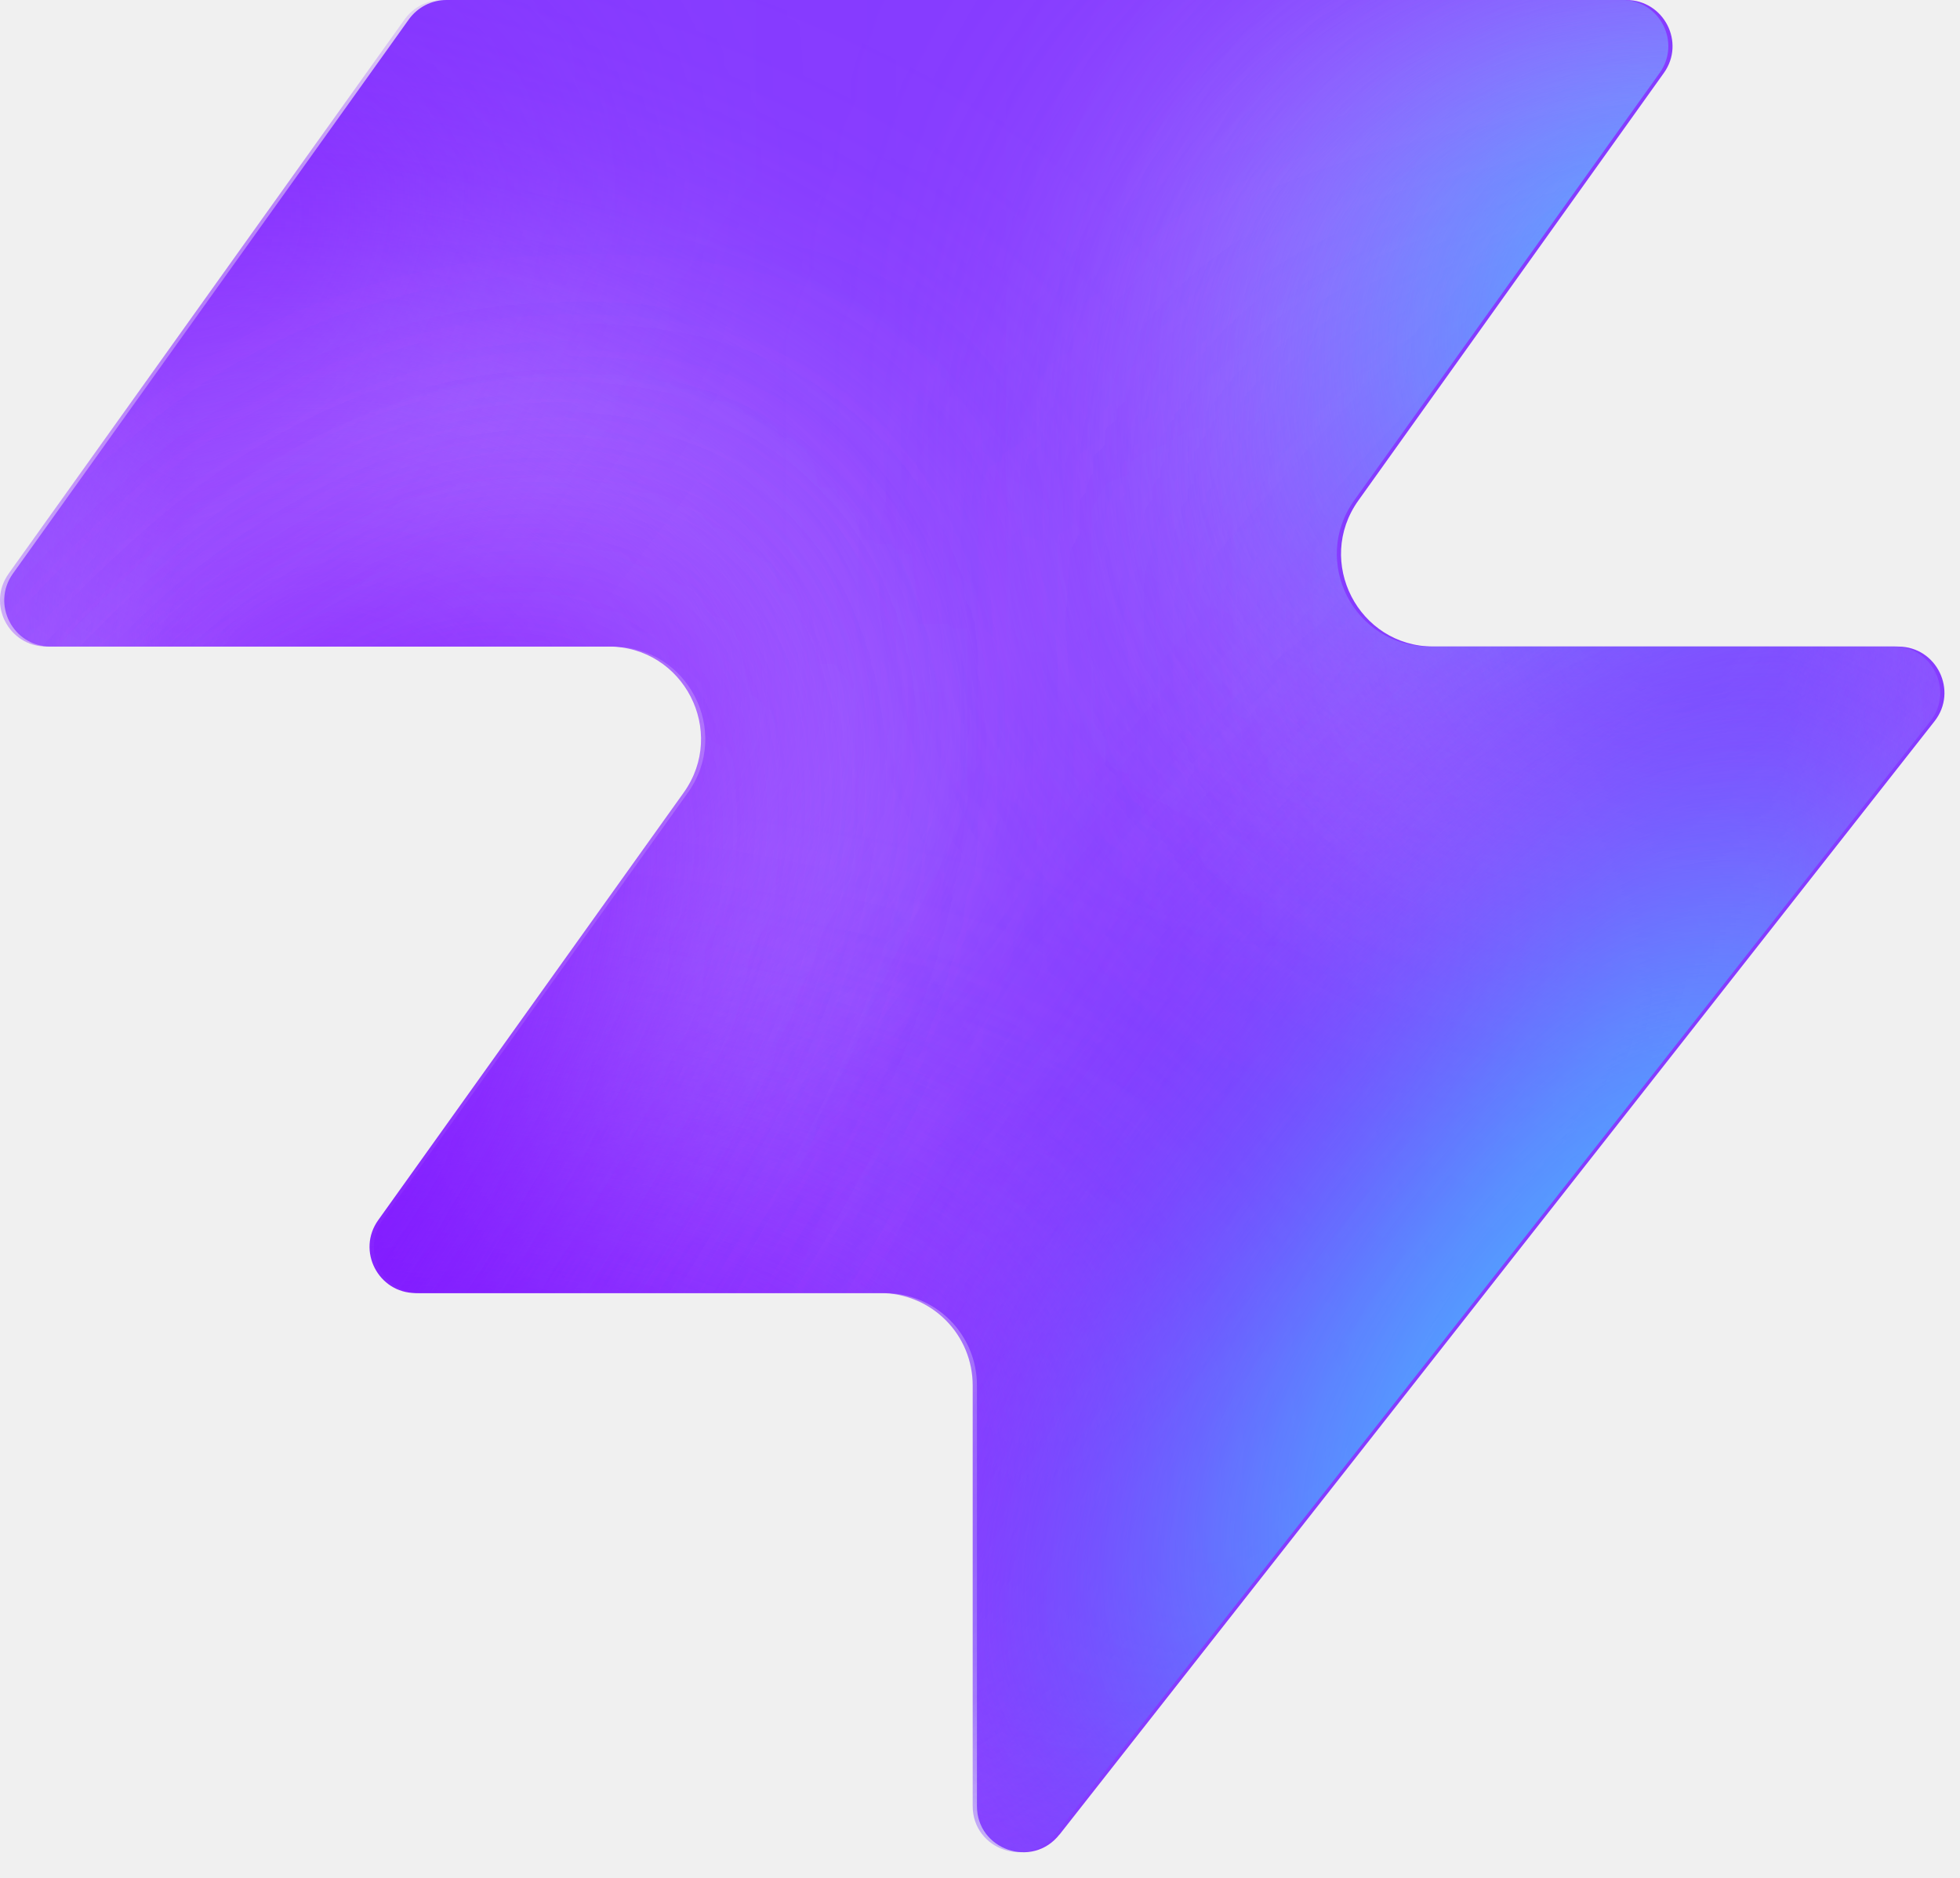
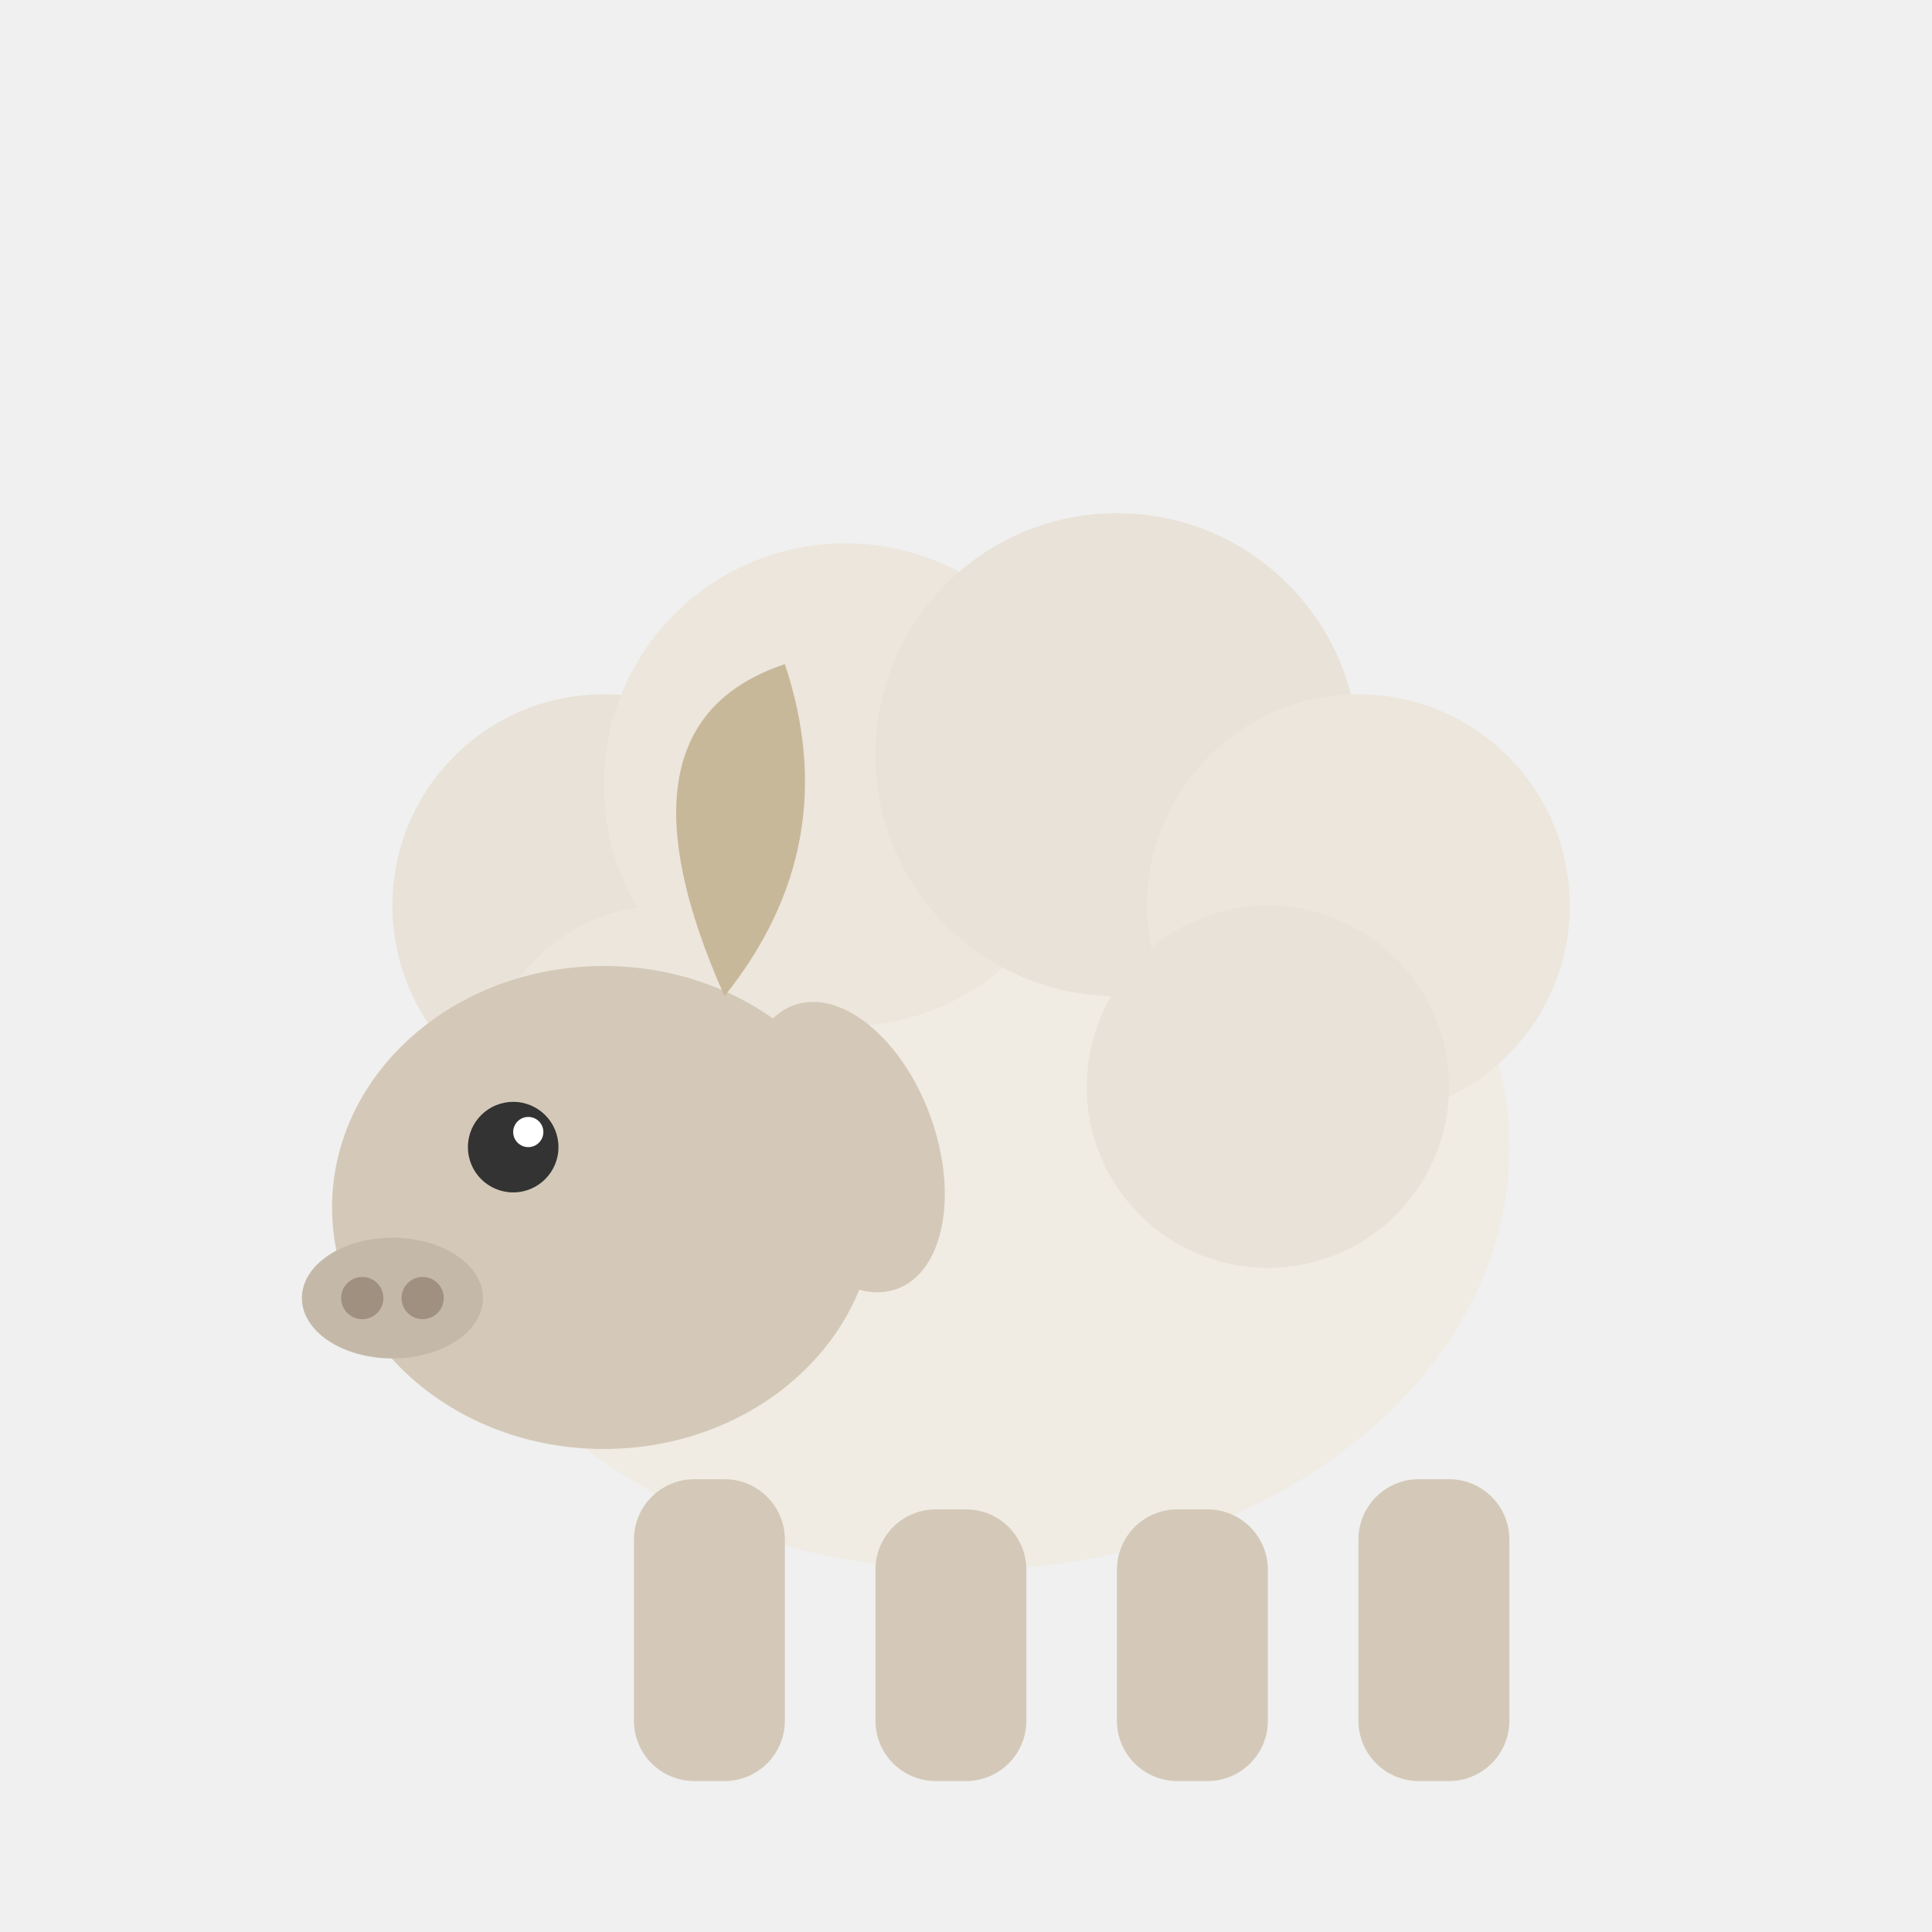
- <svg xmlns="http://www.w3.org/2000/svg" width="48" height="46" fill="none" viewBox="0 0 48 46">
-   <path fill="#863bff" d="M25.946 44.938c-.664.845-2.021.375-2.021-.698V33.937a2.26 2.26 0 0 0-2.262-2.262H10.287c-.92 0-1.456-1.04-.92-1.788l7.48-10.471c1.07-1.497 0-3.578-1.842-3.578H1.237c-.92 0-1.456-1.04-.92-1.788L10.013.474c.214-.297.556-.474.92-.474h28.894c.92 0 1.456 1.04.92 1.788l-7.48 10.471c-1.07 1.498 0 3.579 1.842 3.579h11.377c.943 0 1.473 1.088.89 1.83L25.947 44.94z" style="fill:#863bff;fill:color(display-p3 .525 .23 1);fill-opacity:1" />
-   <mask id="a" width="48" height="46" x="0" y="0" maskUnits="userSpaceOnUse" style="mask-type:alpha">
-     <path fill="#000" d="M25.842 44.938c-.664.844-2.021.375-2.021-.698V33.937a2.26 2.26 0 0 0-2.262-2.262H10.183c-.92 0-1.456-1.04-.92-1.788l7.48-10.471c1.07-1.498 0-3.579-1.842-3.579H1.133c-.92 0-1.456-1.04-.92-1.787L9.91.473c.214-.297.556-.474.92-.474h28.894c.92 0 1.456 1.04.92 1.788l-7.48 10.471c-1.07 1.498 0 3.578 1.842 3.578h11.377c.943 0 1.473 1.088.89 1.832L25.843 44.94z" style="fill:#000;fill-opacity:1" />
-   </mask>
-   <g mask="url(#a)">
-     <g filter="url(#b)">
-       <ellipse cx="5.508" cy="14.704" fill="#ede6ff" rx="5.508" ry="14.704" style="fill:#ede6ff;fill:color(display-p3 .927 .903 1);fill-opacity:1" transform="matrix(.00324 1 1 -.00324 -4.47 31.516)" />
-     </g>
-     <g filter="url(#c)">
-       <ellipse cx="10.399" cy="29.851" fill="#ede6ff" rx="10.399" ry="29.851" style="fill:#ede6ff;fill:color(display-p3 .927 .903 1);fill-opacity:1" transform="matrix(.00324 1 1 -.00324 -39.328 7.883)" />
-     </g>
-     <g filter="url(#d)">
-       <ellipse cx="5.508" cy="30.487" fill="#7e14ff" rx="5.508" ry="30.487" style="fill:#7e14ff;fill:color(display-p3 .492 .077 1);fill-opacity:1" transform="rotate(89.814 -25.913 -14.639)scale(1 -1)" />
-     </g>
-     <g filter="url(#e)">
-       <ellipse cx="5.508" cy="30.599" fill="#7e14ff" rx="5.508" ry="30.599" style="fill:#7e14ff;fill:color(display-p3 .492 .077 1);fill-opacity:1" transform="rotate(89.814 -32.644 -3.334)scale(1 -1)" />
-     </g>
-     <g filter="url(#f)">
-       <ellipse cx="5.508" cy="30.599" fill="#7e14ff" rx="5.508" ry="30.599" style="fill:#7e14ff;fill:color(display-p3 .492 .077 1);fill-opacity:1" transform="matrix(.00324 1 1 -.00324 -34.34 30.47)" />
-     </g>
-     <g filter="url(#g)">
-       <ellipse cx="14.072" cy="22.078" fill="#ede6ff" rx="14.072" ry="22.078" style="fill:#ede6ff;fill:color(display-p3 .927 .903 1);fill-opacity:1" transform="rotate(93.35 24.506 48.493)scale(-1 1)" />
-     </g>
-     <g filter="url(#h)">
-       <ellipse cx="3.47" cy="21.501" fill="#7e14ff" rx="3.47" ry="21.501" style="fill:#7e14ff;fill:color(display-p3 .492 .077 1);fill-opacity:1" transform="rotate(89.009 28.708 47.59)scale(-1 1)" />
-     </g>
-     <g filter="url(#i)">
-       <ellipse cx="3.47" cy="21.501" fill="#7e14ff" rx="3.47" ry="21.501" style="fill:#7e14ff;fill:color(display-p3 .492 .077 1);fill-opacity:1" transform="rotate(89.009 28.708 47.59)scale(-1 1)" />
-     </g>
-     <g filter="url(#j)">
-       <ellipse cx=".387" cy="8.972" fill="#7e14ff" rx="4.407" ry="29.108" style="fill:#7e14ff;fill:color(display-p3 .492 .077 1);fill-opacity:1" transform="rotate(39.51 .387 8.972)" />
-     </g>
-     <g filter="url(#k)">
-       <ellipse cx="47.523" cy="-6.092" fill="#7e14ff" rx="4.407" ry="29.108" style="fill:#7e14ff;fill:color(display-p3 .492 .077 1);fill-opacity:1" transform="rotate(37.892 47.523 -6.092)" />
-     </g>
-     <g filter="url(#l)">
-       <ellipse cx="41.412" cy="6.333" fill="#47bfff" rx="5.971" ry="9.665" style="fill:#47bfff;fill:color(display-p3 .28 .748 1);fill-opacity:1" transform="rotate(37.892 41.412 6.333)" />
-     </g>
-     <g filter="url(#m)">
-       <ellipse cx="-1.879" cy="38.332" fill="#7e14ff" rx="4.407" ry="29.108" style="fill:#7e14ff;fill:color(display-p3 .492 .077 1);fill-opacity:1" transform="rotate(37.892 -1.88 38.332)" />
-     </g>
-     <g filter="url(#n)">
-       <ellipse cx="-1.879" cy="38.332" fill="#7e14ff" rx="4.407" ry="29.108" style="fill:#7e14ff;fill:color(display-p3 .492 .077 1);fill-opacity:1" transform="rotate(37.892 -1.88 38.332)" />
-     </g>
-     <g filter="url(#o)">
-       <ellipse cx="35.651" cy="29.907" fill="#7e14ff" rx="4.407" ry="29.108" style="fill:#7e14ff;fill:color(display-p3 .492 .077 1);fill-opacity:1" transform="rotate(37.892 35.651 29.907)" />
-     </g>
-     <g filter="url(#p)">
-       <ellipse cx="38.418" cy="32.4" fill="#47bfff" rx="5.971" ry="15.297" style="fill:#47bfff;fill:color(display-p3 .28 .748 1);fill-opacity:1" transform="rotate(37.892 38.418 32.4)" />
-     </g>
-   </g>
-   <defs>
-     <filter id="b" width="60.045" height="41.654" x="-19.77" y="16.149" color-interpolation-filters="sRGB" filterUnits="userSpaceOnUse">
-       <feFlood flood-opacity="0" result="BackgroundImageFix" />
-       <feBlend in="SourceGraphic" in2="BackgroundImageFix" result="shape" />
-       <feGaussianBlur result="effect1_foregroundBlur_2002_17158" stdDeviation="7.659" />
-     </filter>
-     <filter id="c" width="90.34" height="51.437" x="-54.613" y="-7.533" color-interpolation-filters="sRGB" filterUnits="userSpaceOnUse">
-       <feFlood flood-opacity="0" result="BackgroundImageFix" />
-       <feBlend in="SourceGraphic" in2="BackgroundImageFix" result="shape" />
-       <feGaussianBlur result="effect1_foregroundBlur_2002_17158" stdDeviation="7.659" />
-     </filter>
-     <filter id="d" width="79.355" height="29.4" x="-49.64" y="2.03" color-interpolation-filters="sRGB" filterUnits="userSpaceOnUse">
-       <feFlood flood-opacity="0" result="BackgroundImageFix" />
-       <feBlend in="SourceGraphic" in2="BackgroundImageFix" result="shape" />
-       <feGaussianBlur result="effect1_foregroundBlur_2002_17158" stdDeviation="4.596" />
-     </filter>
-     <filter id="e" width="79.579" height="29.4" x="-45.045" y="20.029" color-interpolation-filters="sRGB" filterUnits="userSpaceOnUse">
-       <feFlood flood-opacity="0" result="BackgroundImageFix" />
-       <feBlend in="SourceGraphic" in2="BackgroundImageFix" result="shape" />
-       <feGaussianBlur result="effect1_foregroundBlur_2002_17158" stdDeviation="4.596" />
-     </filter>
-     <filter id="f" width="79.579" height="29.4" x="-43.513" y="21.178" color-interpolation-filters="sRGB" filterUnits="userSpaceOnUse">
-       <feFlood flood-opacity="0" result="BackgroundImageFix" />
-       <feBlend in="SourceGraphic" in2="BackgroundImageFix" result="shape" />
-       <feGaussianBlur result="effect1_foregroundBlur_2002_17158" stdDeviation="4.596" />
-     </filter>
-     <filter id="g" width="74.749" height="58.852" x="15.756" y="-17.901" color-interpolation-filters="sRGB" filterUnits="userSpaceOnUse">
-       <feFlood flood-opacity="0" result="BackgroundImageFix" />
-       <feBlend in="SourceGraphic" in2="BackgroundImageFix" result="shape" />
-       <feGaussianBlur result="effect1_foregroundBlur_2002_17158" stdDeviation="7.659" />
-     </filter>
-     <filter id="h" width="61.377" height="25.362" x="23.548" y="2.284" color-interpolation-filters="sRGB" filterUnits="userSpaceOnUse">
-       <feFlood flood-opacity="0" result="BackgroundImageFix" />
-       <feBlend in="SourceGraphic" in2="BackgroundImageFix" result="shape" />
-       <feGaussianBlur result="effect1_foregroundBlur_2002_17158" stdDeviation="4.596" />
-     </filter>
-     <filter id="i" width="61.377" height="25.362" x="23.548" y="2.284" color-interpolation-filters="sRGB" filterUnits="userSpaceOnUse">
-       <feFlood flood-opacity="0" result="BackgroundImageFix" />
-       <feBlend in="SourceGraphic" in2="BackgroundImageFix" result="shape" />
-       <feGaussianBlur result="effect1_foregroundBlur_2002_17158" stdDeviation="4.596" />
-     </filter>
-     <filter id="j" width="56.045" height="63.649" x="-27.636" y="-22.853" color-interpolation-filters="sRGB" filterUnits="userSpaceOnUse">
-       <feFlood flood-opacity="0" result="BackgroundImageFix" />
-       <feBlend in="SourceGraphic" in2="BackgroundImageFix" result="shape" />
-       <feGaussianBlur result="effect1_foregroundBlur_2002_17158" stdDeviation="4.596" />
-     </filter>
-     <filter id="k" width="54.814" height="64.646" x="20.116" y="-38.415" color-interpolation-filters="sRGB" filterUnits="userSpaceOnUse">
-       <feFlood flood-opacity="0" result="BackgroundImageFix" />
-       <feBlend in="SourceGraphic" in2="BackgroundImageFix" result="shape" />
-       <feGaussianBlur result="effect1_foregroundBlur_2002_17158" stdDeviation="4.596" />
-     </filter>
-     <filter id="l" width="33.541" height="35.313" x="24.641" y="-11.323" color-interpolation-filters="sRGB" filterUnits="userSpaceOnUse">
-       <feFlood flood-opacity="0" result="BackgroundImageFix" />
-       <feBlend in="SourceGraphic" in2="BackgroundImageFix" result="shape" />
-       <feGaussianBlur result="effect1_foregroundBlur_2002_17158" stdDeviation="4.596" />
-     </filter>
-     <filter id="m" width="54.814" height="64.646" x="-29.286" y="6.009" color-interpolation-filters="sRGB" filterUnits="userSpaceOnUse">
-       <feFlood flood-opacity="0" result="BackgroundImageFix" />
-       <feBlend in="SourceGraphic" in2="BackgroundImageFix" result="shape" />
-       <feGaussianBlur result="effect1_foregroundBlur_2002_17158" stdDeviation="4.596" />
-     </filter>
-     <filter id="n" width="54.814" height="64.646" x="-29.286" y="6.009" color-interpolation-filters="sRGB" filterUnits="userSpaceOnUse">
-       <feFlood flood-opacity="0" result="BackgroundImageFix" />
-       <feBlend in="SourceGraphic" in2="BackgroundImageFix" result="shape" />
-       <feGaussianBlur result="effect1_foregroundBlur_2002_17158" stdDeviation="4.596" />
-     </filter>
-     <filter id="o" width="54.814" height="64.646" x="8.244" y="-2.416" color-interpolation-filters="sRGB" filterUnits="userSpaceOnUse">
-       <feFlood flood-opacity="0" result="BackgroundImageFix" />
-       <feBlend in="SourceGraphic" in2="BackgroundImageFix" result="shape" />
-       <feGaussianBlur result="effect1_foregroundBlur_2002_17158" stdDeviation="4.596" />
-     </filter>
-     <filter id="p" width="39.409" height="43.623" x="18.713" y="10.588" color-interpolation-filters="sRGB" filterUnits="userSpaceOnUse">
-       <feFlood flood-opacity="0" result="BackgroundImageFix" />
-       <feBlend in="SourceGraphic" in2="BackgroundImageFix" result="shape" />
-       <feGaussianBlur result="effect1_foregroundBlur_2002_17158" stdDeviation="4.596" />
-     </filter>
-   </defs>
+ <svg xmlns="http://www.w3.org/2000/svg" viewBox="0 0 64 64" width="64" height="64">
+   <ellipse cx="32" cy="38" rx="18" ry="14" fill="#f0ece4" />
+   <circle cx="20" cy="30" r="7" fill="#e8e2d8" />
+   <circle cx="28" cy="26" r="8" fill="#ece6dc" />
+   <circle cx="37" cy="25" r="8" fill="#e8e2d8" />
+   <circle cx="45" cy="30" r="7" fill="#ece6dc" />
+   <circle cx="42" cy="36" r="6" fill="#e8e2d8" />
+   <circle cx="22" cy="36" r="6" fill="#ece6dc" />
+   <ellipse cx="20" cy="40" rx="9" ry="8" fill="#d4c9b8" />
+   <circle cx="17" cy="38" r="1.5" fill="#333" />
+   <circle cx="17.5" cy="37.5" r="0.5" fill="#fff" />
+   <ellipse cx="13" cy="43" rx="3" ry="2" fill="#c4b9a8" />
+   <circle cx="12" cy="43" r="0.7" fill="#a09080" />
+   <circle cx="14" cy="43" r="0.7" fill="#a09080" />
+   <ellipse cx="28" cy="38" rx="3" ry="5" fill="#d4c9b8" transform="rotate(-20 28 38)" />
+   <rect x="21" y="49" width="5" height="10" rx="2" fill="#d4c9b8" />
+   <rect x="29" y="50" width="5" height="9" rx="2" fill="#d4c9b8" />
+   <rect x="37" y="50" width="5" height="9" rx="2" fill="#d4c9b8" />
+   <rect x="45" y="49" width="5" height="10" rx="2" fill="#d4c9b8" />
+   <path d="M24 33 Q20 24 26 22 Q28 28 24 33" fill="#c8b89a" />
+   <path d="M50 8 A8 8 0 1 1 50 24 A5 5 0 1 0 50 8" fill="#c9a227" />
</svg>
